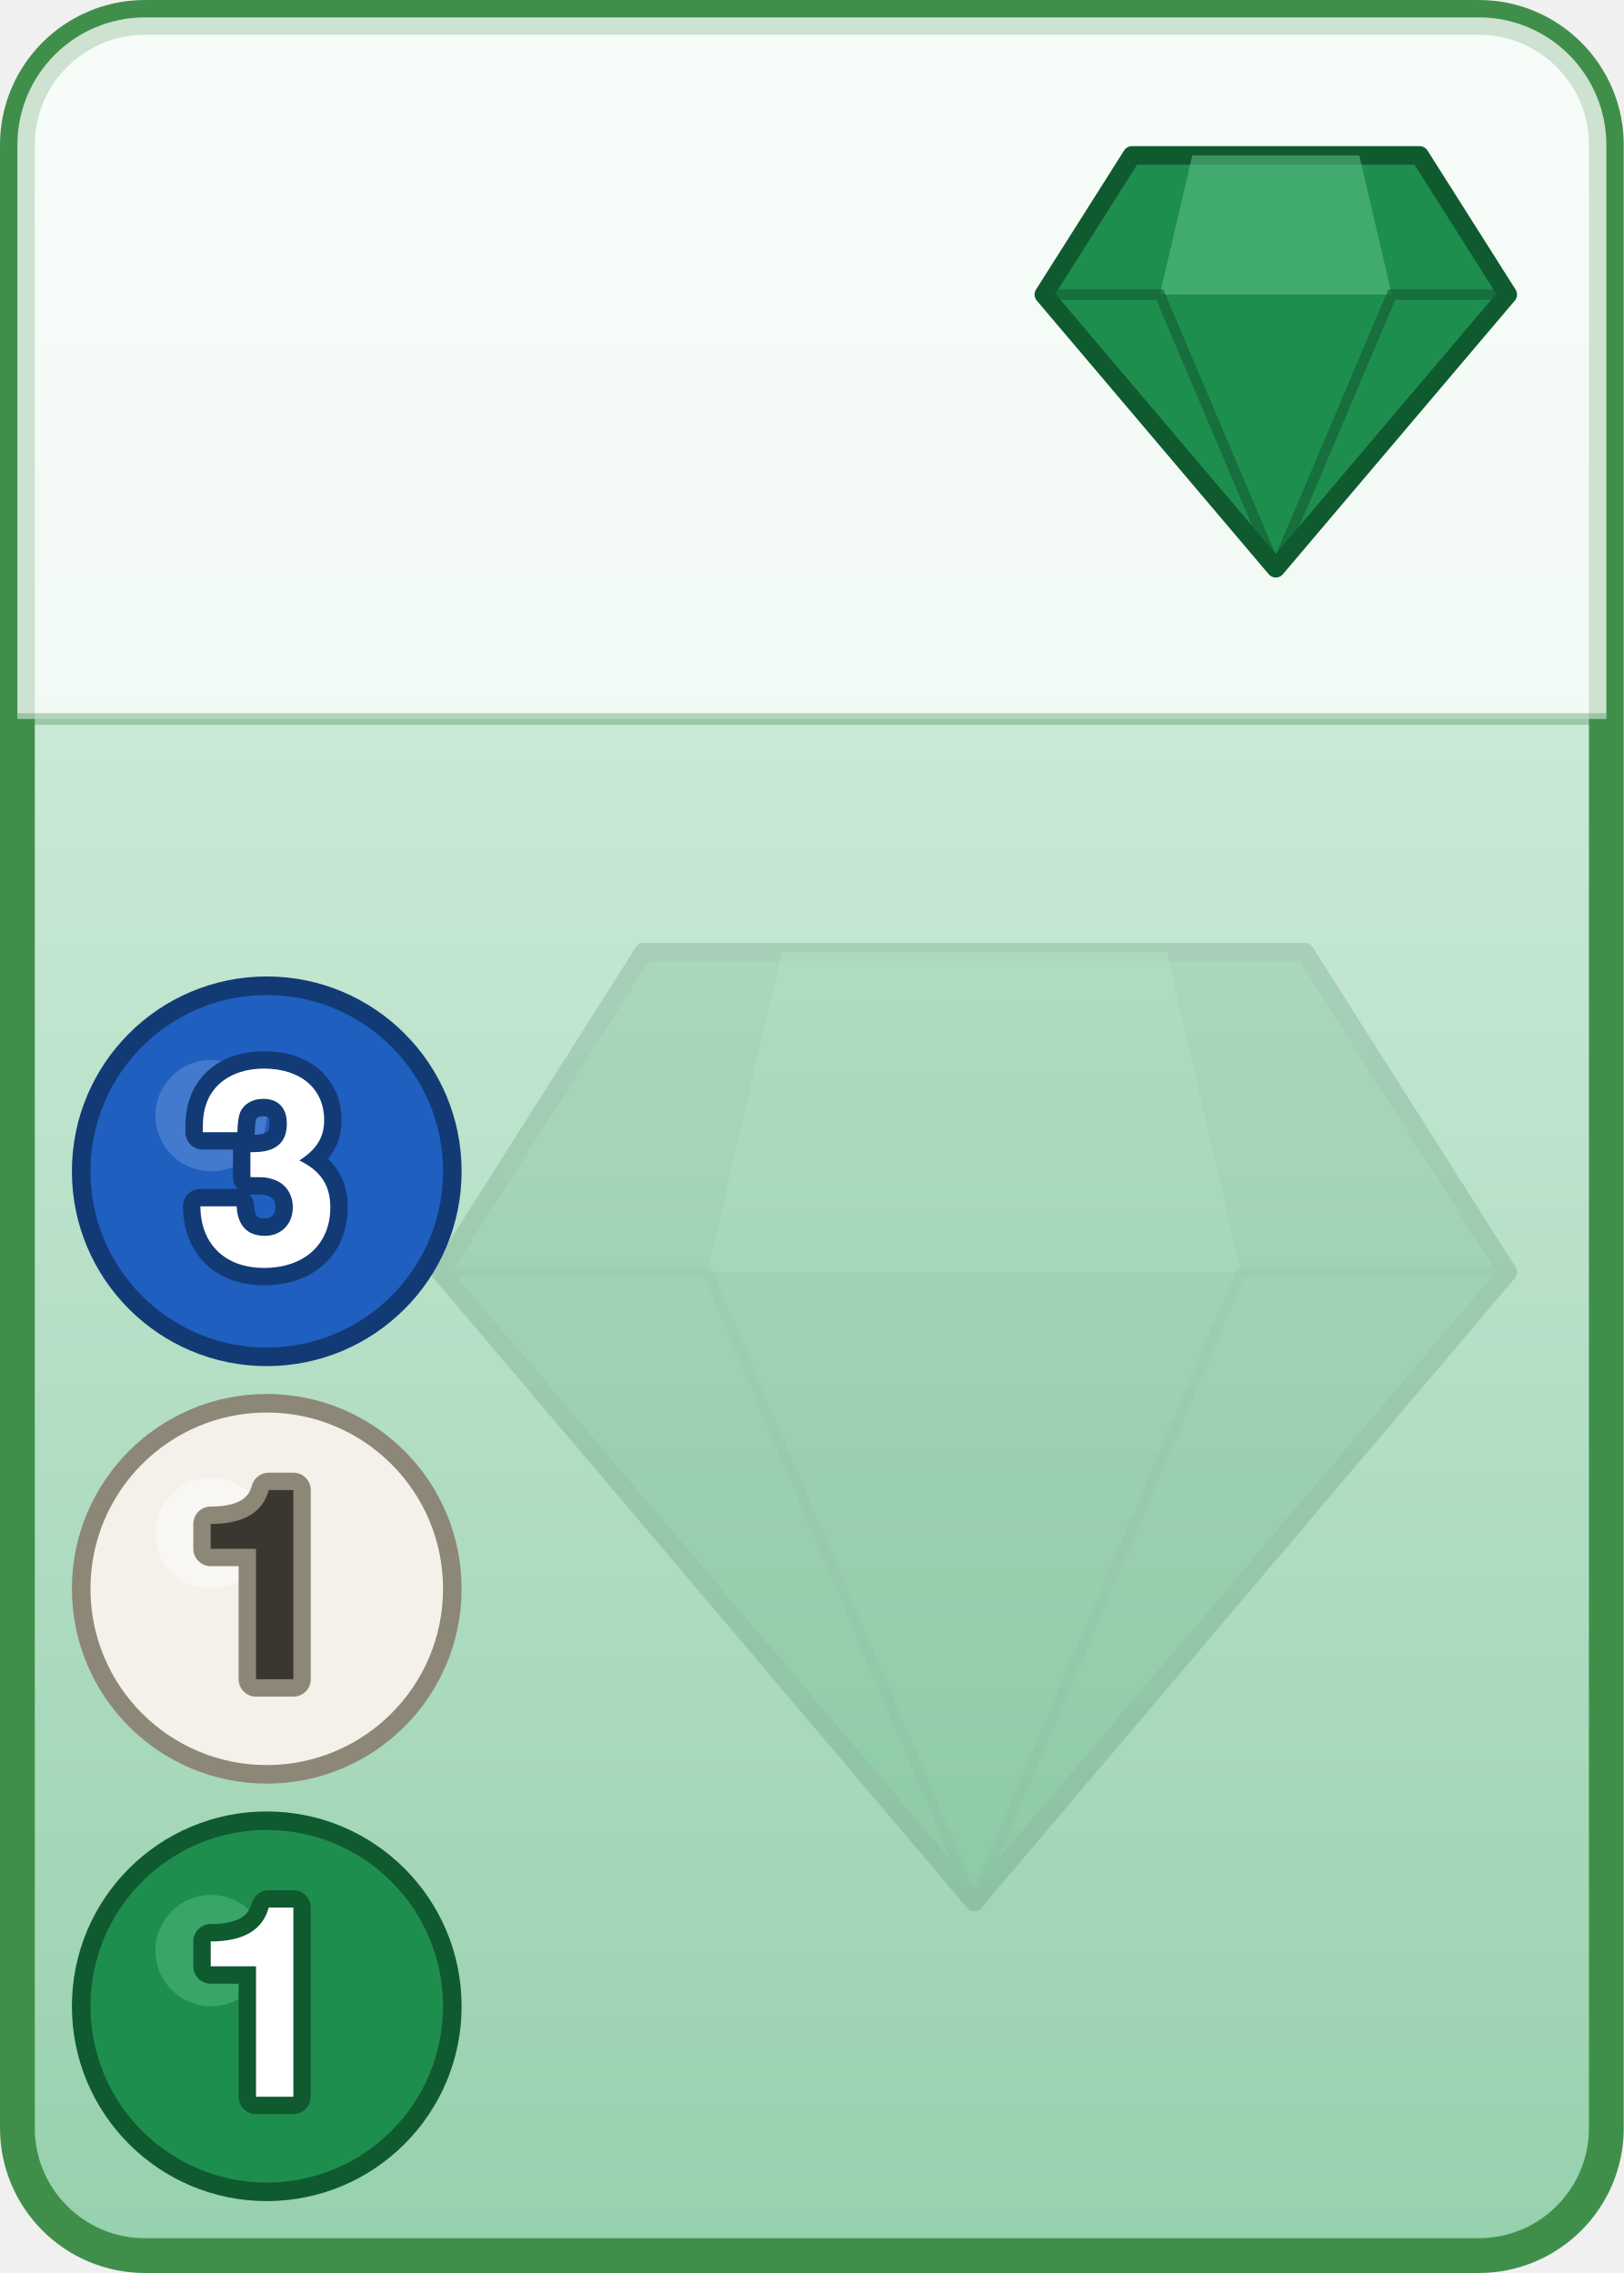
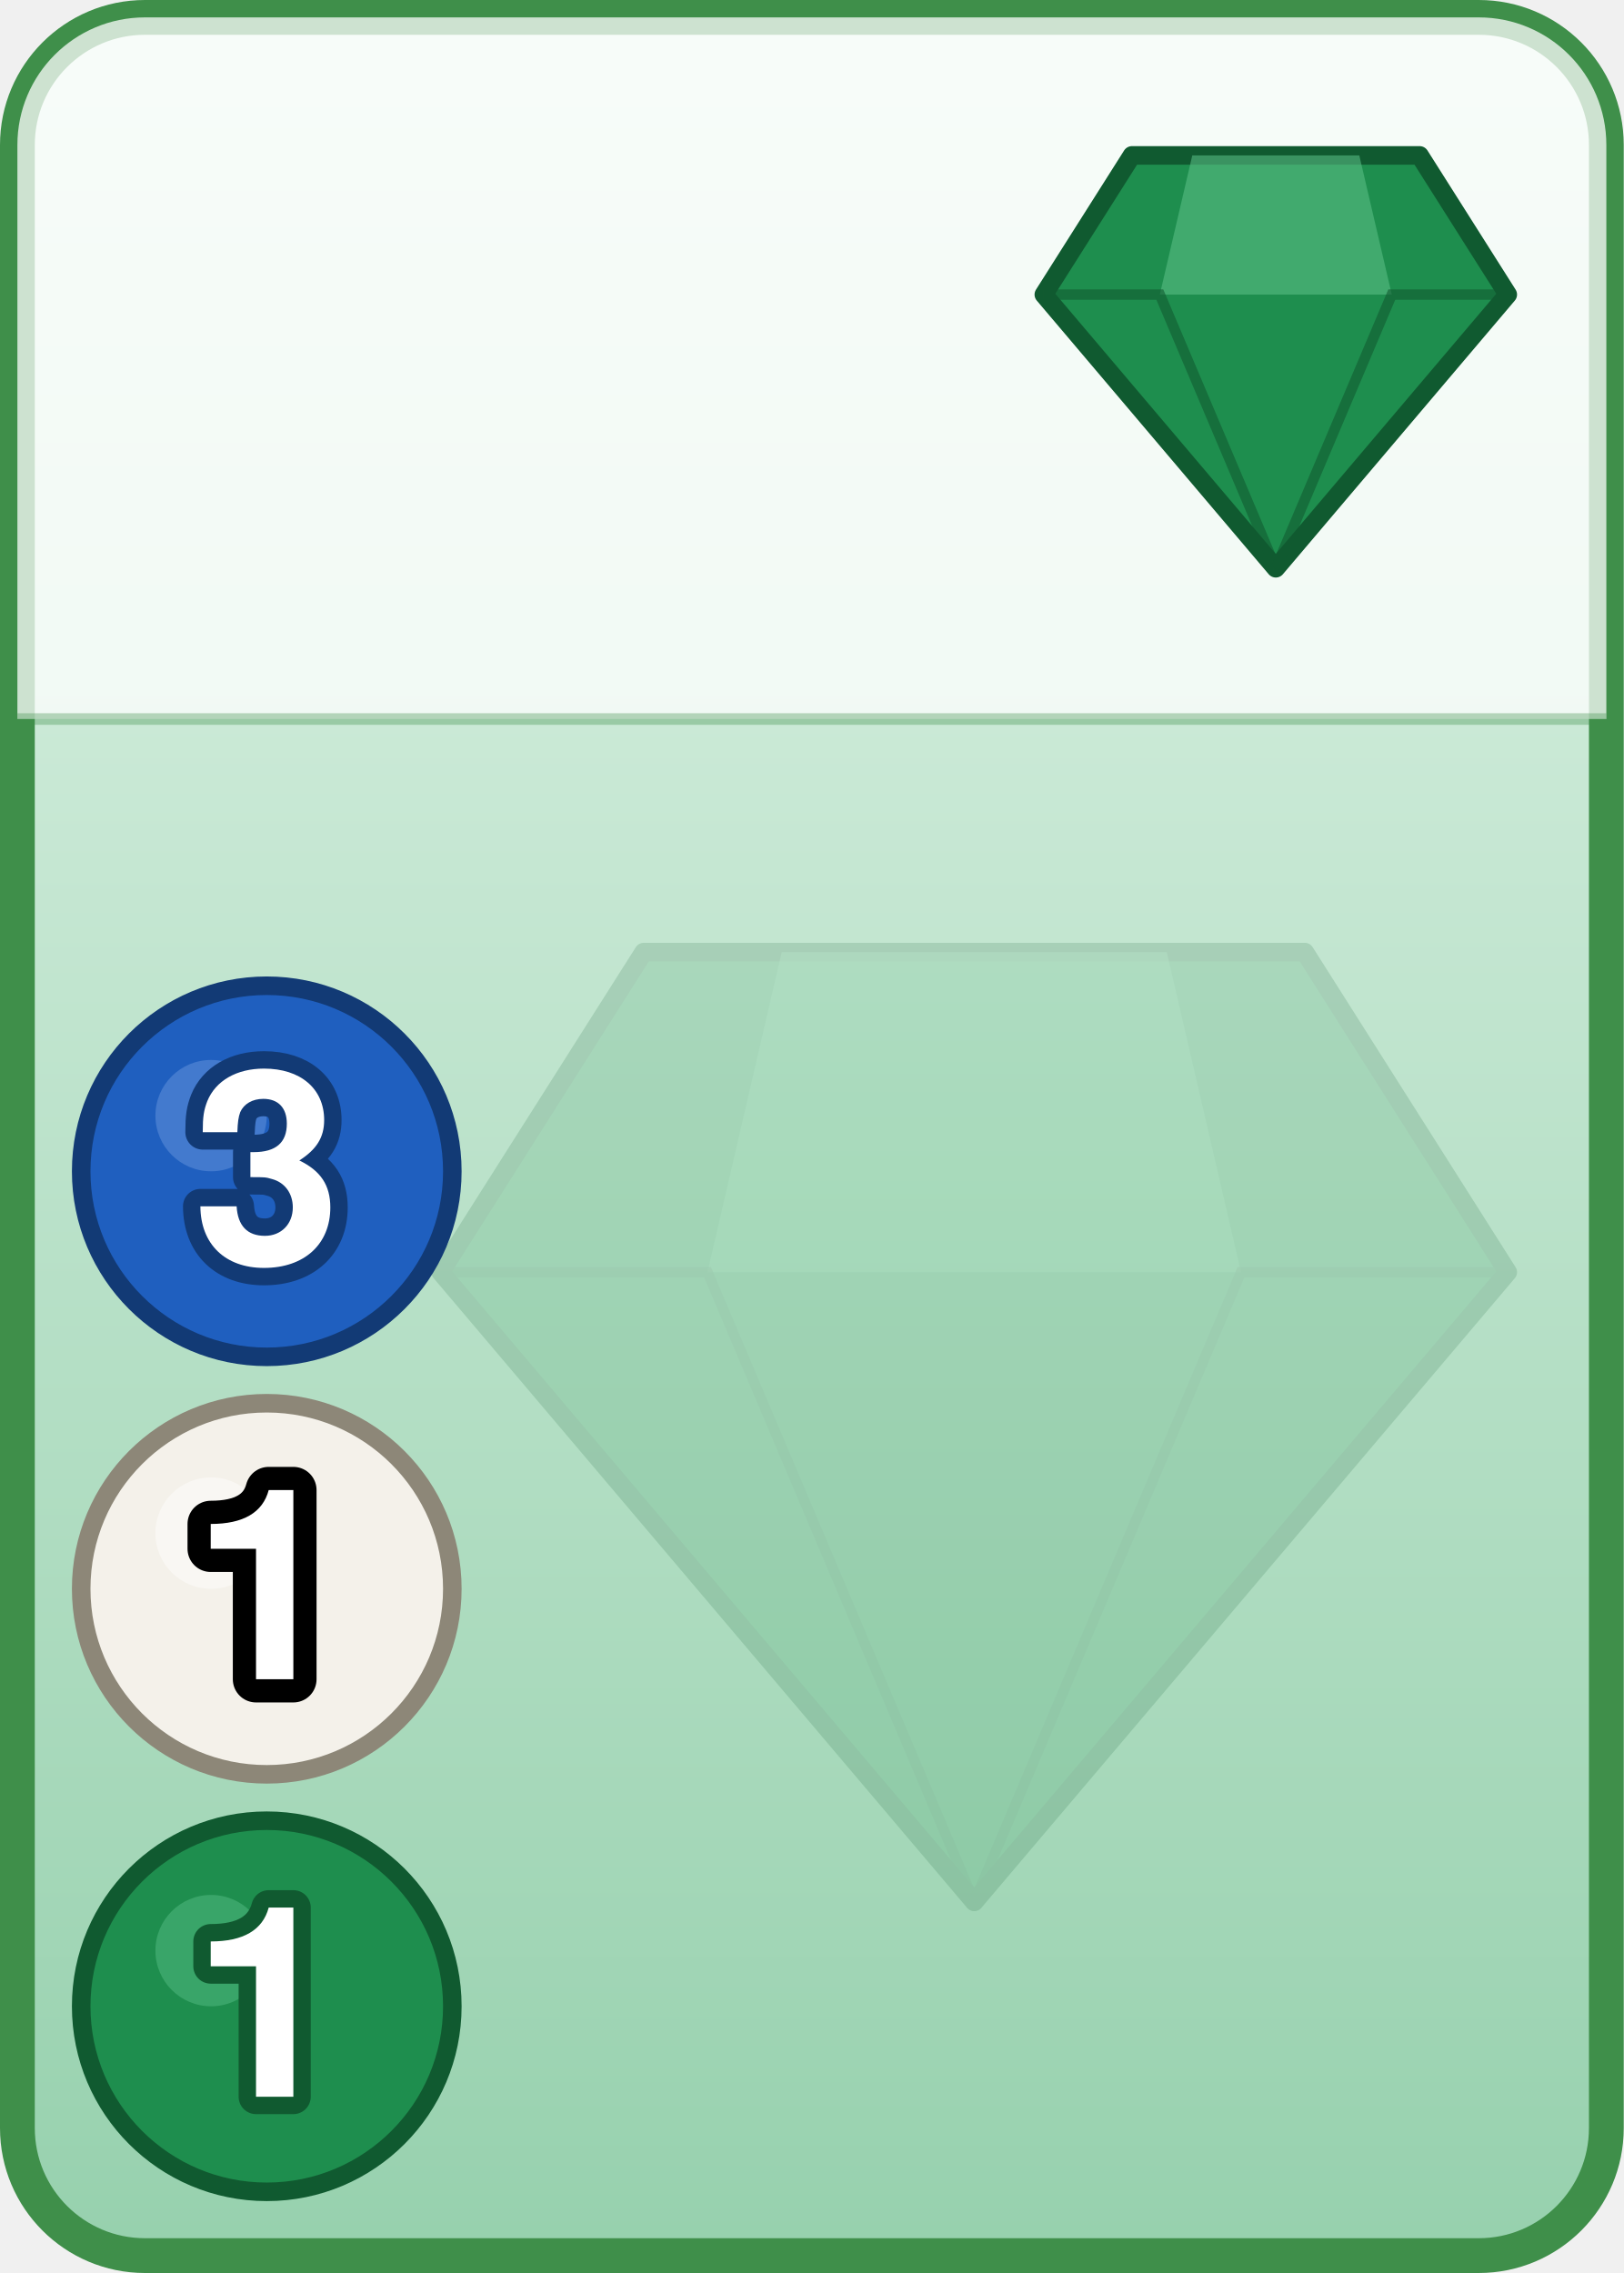
<svg xmlns="http://www.w3.org/2000/svg" width="140" height="196" viewBox="0 0 140 196" role="img" aria-label="レベル1 0点 ボーナス緑 コスト白1・青3・緑1">
  <defs>
    <linearGradient id="bgc36" x1="0" y1="0" x2="0" y2="1">
      <stop offset="0" stop-color="#E1F4E8" />
      <stop offset="1" stop-color="#97D1AE" />
    </linearGradient>
  </defs>
  <rect x="1.5" y="1.5" width="137" height="193" rx="11" fill="url(#bgc36)" stroke="#3F8F4A" stroke-width="3" />
  <g opacity="0.16">
    <polygon points="55.5,82.1 112.5,82.1 130.0,109.7 84.0,164.0 38.0,109.7" fill="#1E8E4E" stroke="#105A30" stroke-width="1.6" stroke-linejoin="round" />
    <polygon points="67.4,82.1 100.6,82.1 107.0,109.7 61.0,109.7" fill="#5CC189" opacity="0.55" />
    <polyline points="38.0,109.7 61.0,109.7 84.0,164.0" fill="none" stroke="#105A30" stroke-width="0.9" opacity="0.6" />
    <polyline points="130.0,109.7 107.0,109.7 84.0,164.0" fill="none" stroke="#105A30" stroke-width="0.9" opacity="0.6" />
  </g>
  <path d="M1.5,62 V12.5 A11,11 0 0 1 12.5,1.5 H127.5 A11,11 0 0 1 138.5,12.5 V62 Z" fill="#FFFFFF" opacity="0.74" />
  <line x1="1.5" y1="62" x2="138.5" y2="62" stroke="#3F8F4A" stroke-width="1" opacity="0.35" />
  <polygon points="97.6,13.4 122.4,13.4 130.0,25.4 110.0,49.0 90.0,25.4" fill="#1E8E4E" stroke="#105A30" stroke-width="1.6" stroke-linejoin="round" />
  <polygon points="102.8,13.4 117.2,13.4 120.0,25.4 100.0,25.4" fill="#5CC189" opacity="0.55" />
  <polyline points="90.0,25.4 100.0,25.4 110.0,49.0" fill="none" stroke="#105A30" stroke-width="0.9" opacity="0.6" />
  <polyline points="130.0,25.4 120.0,25.4 110.0,49.0" fill="none" stroke="#105A30" stroke-width="0.9" opacity="0.6" />
  <circle cx="23" cy="101" r="16" fill="#1F5FBF" stroke="#123A75" stroke-width="1.6" />
  <circle cx="18.2" cy="96.2" r="4.8" fill="#6E9BE0" opacity="0.45" />
  <text x="23" y="108.8" text-anchor="middle" font-size="23" font-weight="800" fill="#FFFFFF" stroke="#123A75" stroke-width="3" paint-order="stroke" stroke-linejoin="round" font-family="'Helvetica Neue', Helvetica, Arial, sans-serif">3</text>
  <circle cx="23" cy="137" r="16" fill="#F4F1EA" stroke="#8D8778" stroke-width="1.6" />
  <circle cx="18.2" cy="132.2" r="4.8" fill="#FFFFFF" opacity="0.45" />
-   <text x="23" y="144.8" text-anchor="middle" font-size="23" font-weight="800" fill="#3A3730" stroke="#8D8778" stroke-width="3" paint-order="stroke" stroke-linejoin="round" font-family="'Helvetica Neue', Helvetica, Arial, sans-serif">1</text>
+   <text x="23" y="144.8" text-anchor="middle" font-size="23" font-weight="800" fill="#FFFFFF" stroke="#000000" stroke-width="4" paint-order="stroke" stroke-linejoin="round" font-family="'Helvetica Neue', Helvetica, Arial, sans-serif">1</text>
  <circle cx="23" cy="173" r="16" fill="#1E8E4E" stroke="#105A30" stroke-width="1.6" />
  <circle cx="18.2" cy="168.2" r="4.8" fill="#5CC189" opacity="0.45" />
  <text x="23" y="180.8" text-anchor="middle" font-size="23" font-weight="800" fill="#FFFFFF" stroke="#105A30" stroke-width="3" paint-order="stroke" stroke-linejoin="round" font-family="'Helvetica Neue', Helvetica, Arial, sans-serif">1</text>
</svg>
